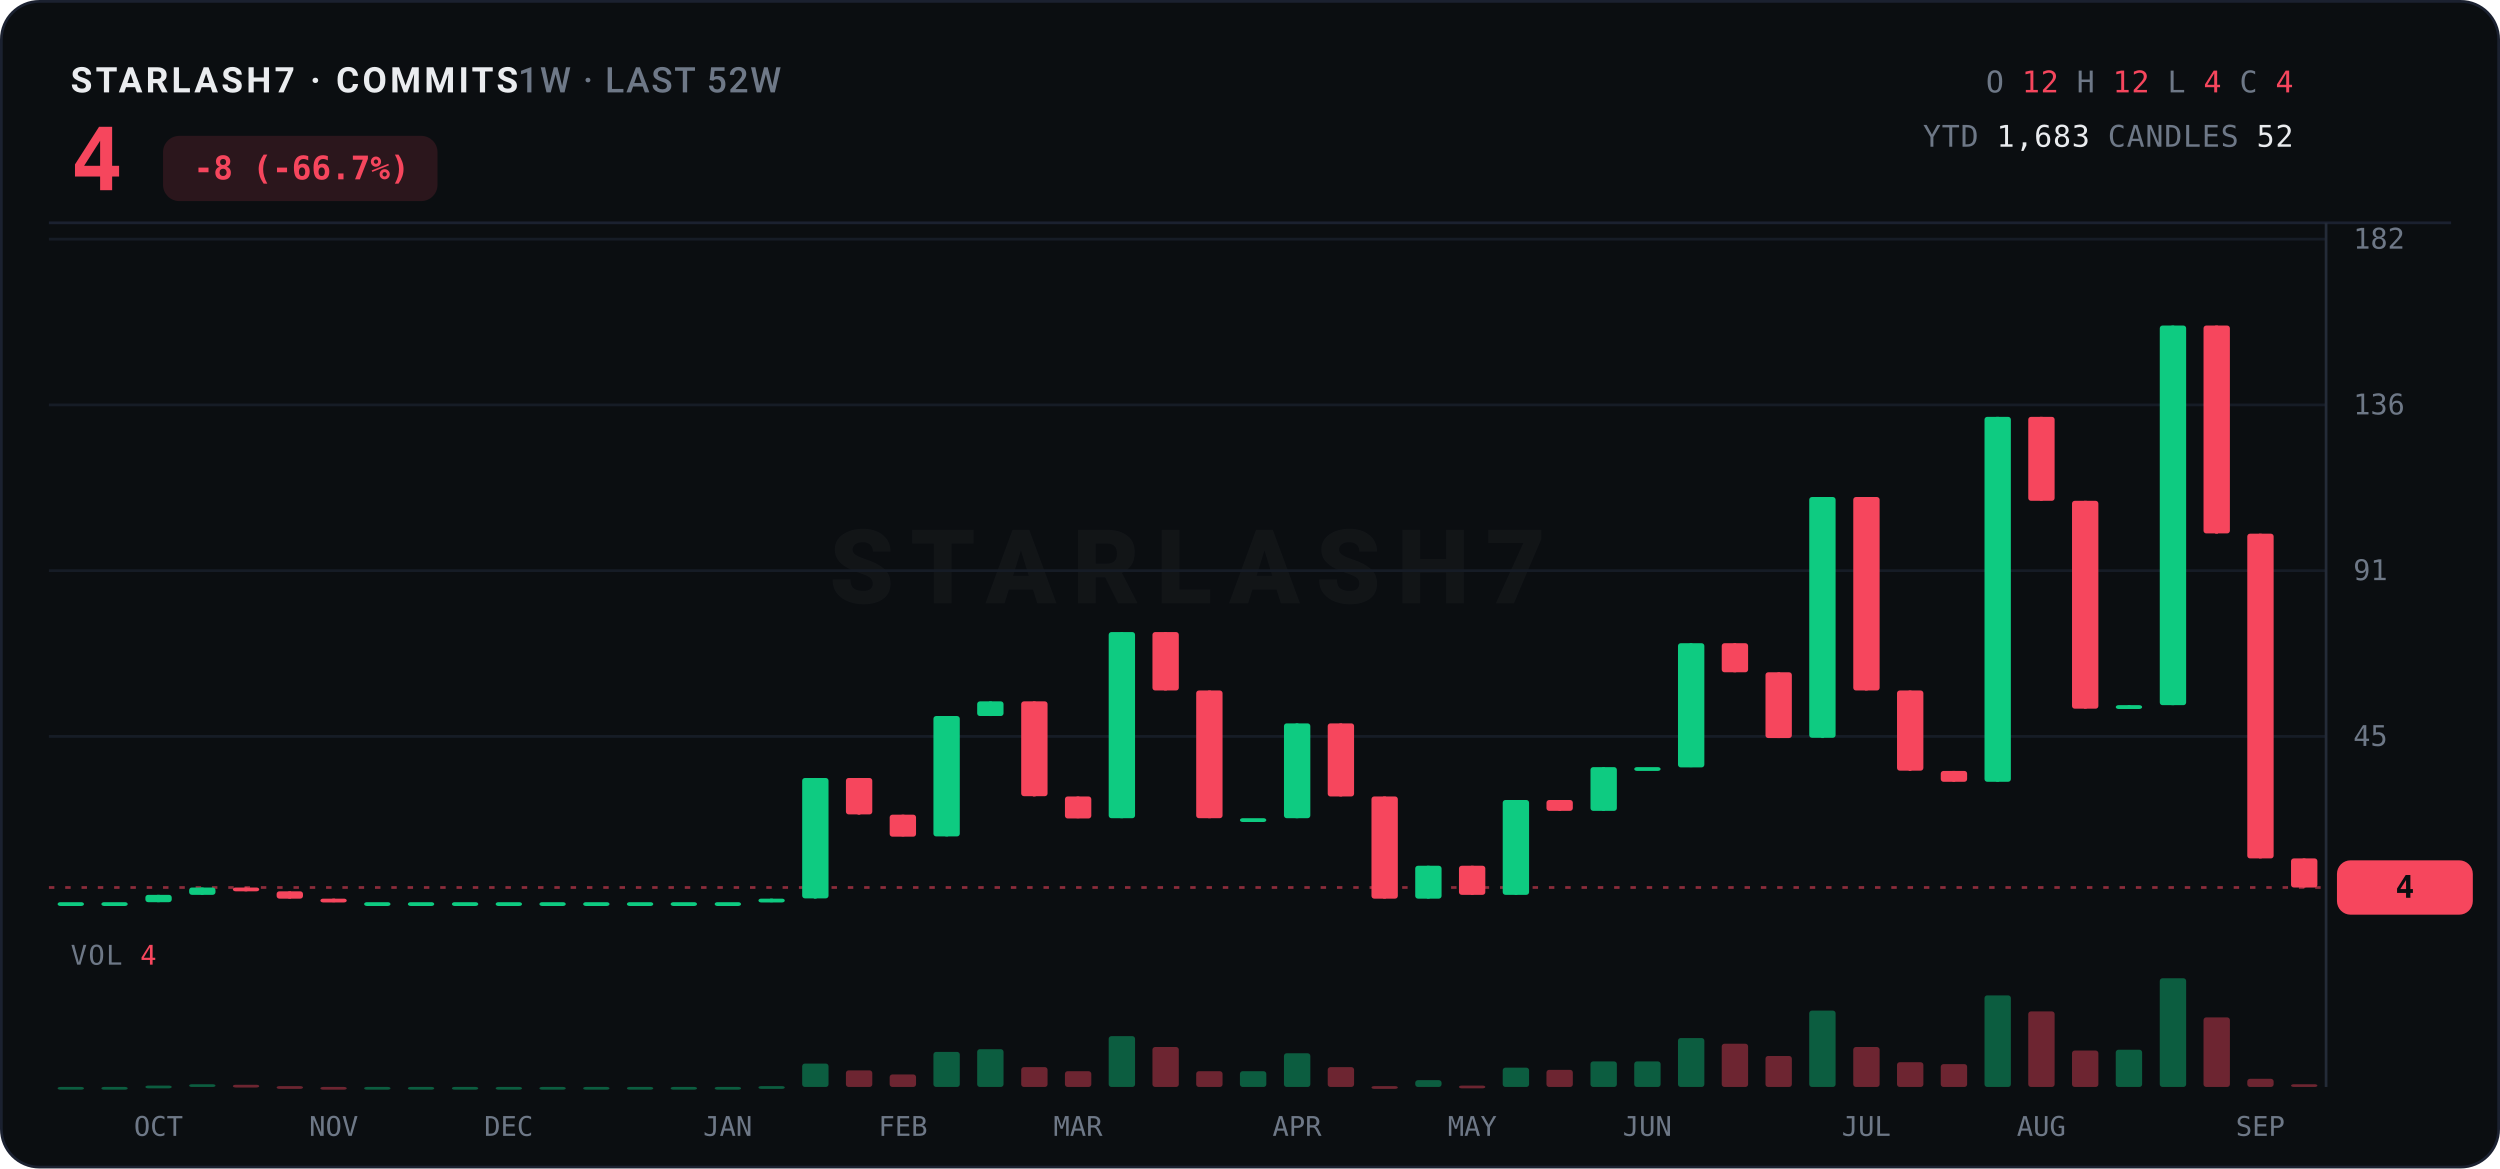
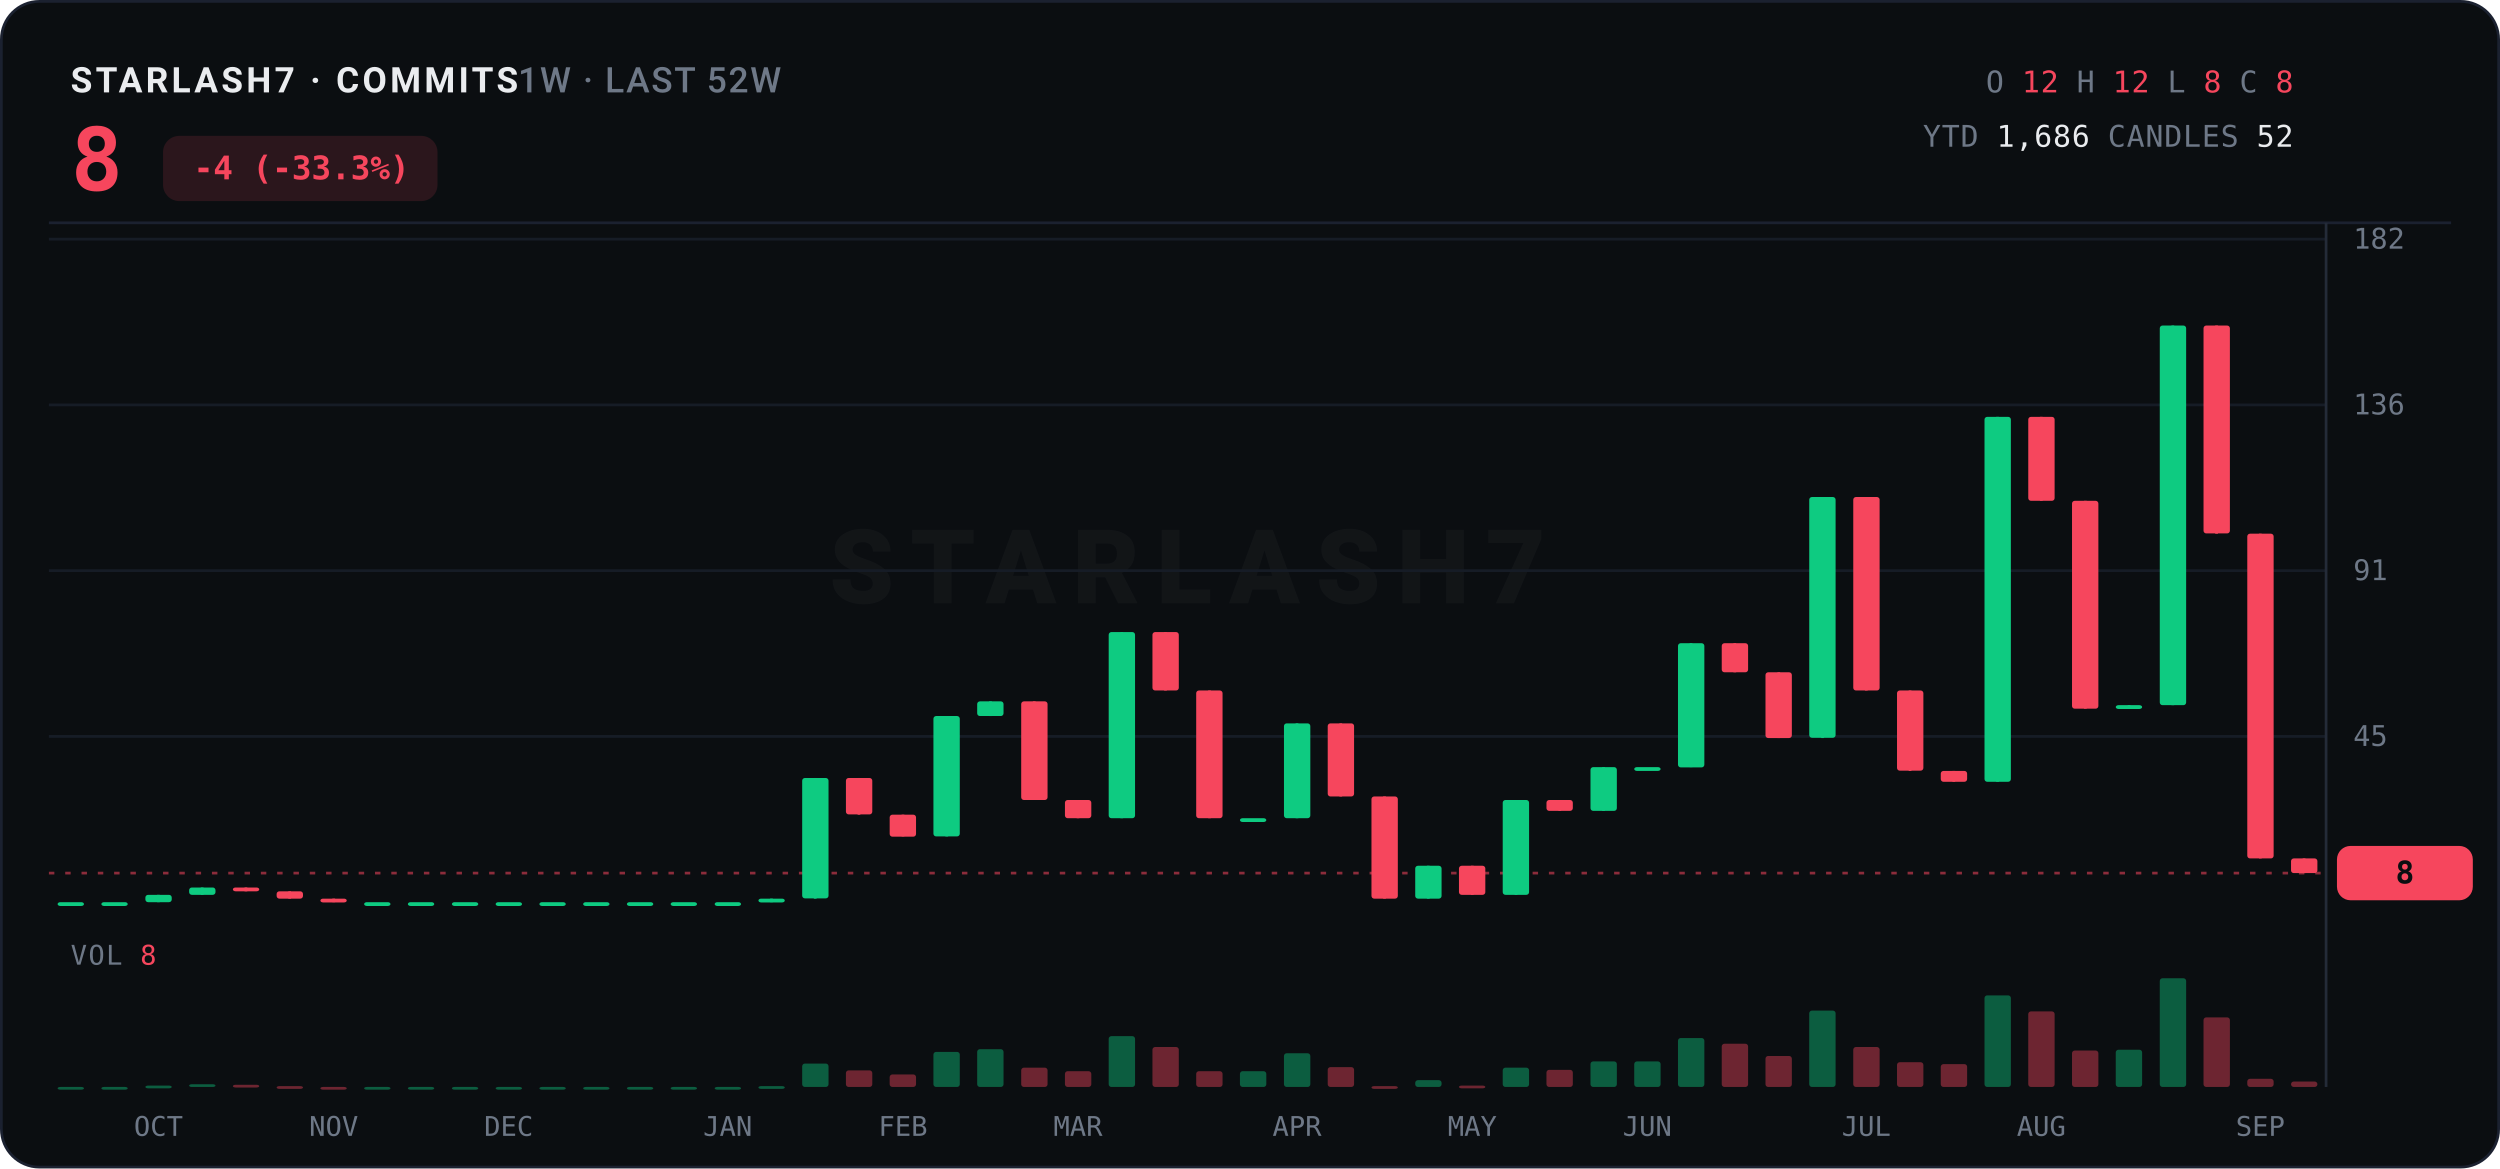
<svg xmlns="http://www.w3.org/2000/svg" width="920" height="430" viewBox="0 0 920 430">
  <rect x="0.5" y="0.5" width="919" height="429" rx="14" fill="#0B0E11" stroke="#1B2130" />
  <text x="26" y="34" font-family="ui-sans-serif,system-ui,-apple-system,'Segoe UI',Roboto,sans-serif" font-size="13" font-weight="700" letter-spacing="1.2" fill="#EAECEF">STARLASH7 · COMMITS<tspan fill="#6E7887" font-weight="500" letter-spacing="0.6">  1W · LAST 52W</tspan>
  </text>
-   <text x="26" y="70" font-family="ui-monospace,'SF Mono',SFMono-Regular,Menlo,Consolas,monospace" font-size="32" font-weight="800" fill="#F6465D" letter-spacing="-0.5">4</text>
+   <text x="26" y="70" font-family="ui-monospace,'SF Mono',SFMono-Regular,Menlo,Consolas,monospace" font-size="32" font-weight="800" fill="#F6465D" letter-spacing="-0.5">8</text>
  <rect x="60" y="50" width="101" height="24" rx="6" fill="#F6465D" opacity="0.14" />
-   <text x="111" y="66" text-anchor="middle" font-family="ui-monospace,'SF Mono',SFMono-Regular,Menlo,Consolas,monospace" font-size="12" font-weight="700" fill="#F6465D">-8 (-66.7%)</text>
+   <text x="111" y="66" text-anchor="middle" font-family="ui-monospace,'SF Mono',SFMono-Regular,Menlo,Consolas,monospace" font-size="12" font-weight="700" fill="#F6465D">-4 (-33.3%)</text>
  <text x="844" y="34" text-anchor="end" font-family="ui-monospace,'SF Mono',SFMono-Regular,Menlo,Consolas,monospace" font-size="11" letter-spacing="0.3">
    <tspan fill="#6E7887">O</tspan>
    <tspan fill="#F6465D">12</tspan>
    <tspan fill="#6E7887">H</tspan>
    <tspan fill="#F6465D">12</tspan>
    <tspan fill="#6E7887">L</tspan>
-     <tspan fill="#F6465D">4</tspan>
+     <tspan fill="#F6465D">8</tspan>
    <tspan fill="#6E7887">C</tspan>
-     <tspan fill="#F6465D">4</tspan>
+     <tspan fill="#F6465D">8</tspan>
  </text>
  <text x="844" y="54" text-anchor="end" font-family="ui-monospace,'SF Mono',SFMono-Regular,Menlo,Consolas,monospace" font-size="11" letter-spacing="0.3">
    <tspan fill="#6E7887">YTD</tspan>
-     <tspan fill="#EAECEF">1,683</tspan>
+     <tspan fill="#EAECEF">1,686</tspan>
    <tspan fill="#6E7887">CANDLES</tspan>
    <tspan fill="#EAECEF">52</tspan>
  </text>
  <line x1="18" y1="82" x2="902" y2="82" stroke="#1B2130" stroke-width="1" />
  <text x="437.0" y="222.0" text-anchor="middle" font-family="ui-sans-serif,system-ui,-apple-system,'Segoe UI',Roboto,sans-serif" font-size="38" font-weight="800" letter-spacing="6" fill="#EAECEF" opacity="0.035">STARLASH7</text>
  <line x1="18" y1="271.0" x2="856" y2="271.0" stroke="#161C26" stroke-width="1" />
  <text x="866" y="274.5" font-family="ui-monospace,'SF Mono',SFMono-Regular,Menlo,Consolas,monospace" font-size="10.5" fill="#6E7887">45</text>
  <line x1="18" y1="210.0" x2="856" y2="210.0" stroke="#161C26" stroke-width="1" />
  <text x="866" y="213.5" font-family="ui-monospace,'SF Mono',SFMono-Regular,Menlo,Consolas,monospace" font-size="10.5" fill="#6E7887">91</text>
  <line x1="18" y1="149.0" x2="856" y2="149.0" stroke="#161C26" stroke-width="1" />
  <text x="866" y="152.5" font-family="ui-monospace,'SF Mono',SFMono-Regular,Menlo,Consolas,monospace" font-size="10.5" fill="#6E7887">136</text>
  <line x1="18" y1="88.0" x2="856" y2="88.0" stroke="#161C26" stroke-width="1" />
  <text x="866" y="91.5" font-family="ui-monospace,'SF Mono',SFMono-Regular,Menlo,Consolas,monospace" font-size="10.5" fill="#6E7887">182</text>
  <line x1="856" y1="82" x2="856" y2="400" stroke="#242B38" stroke-width="1" />
-   <line x1="18" y1="326.6" x2="856" y2="326.6" stroke="#F6465D" stroke-width="1" stroke-dasharray="2 4" opacity="0.55" />
-   <rect x="860" y="316.6" width="50" height="20" rx="5" fill="#F6465D" />
-   <text x="885.0" y="330.4" text-anchor="middle" font-family="ui-monospace,'SF Mono',SFMono-Regular,Menlo,Consolas,monospace" font-size="11.5" font-weight="800" fill="#0B0E11">4</text>
+   <line x1="18" y1="321.3" x2="856" y2="321.3" stroke="#F6465D" stroke-width="1" stroke-dasharray="2 4" opacity="0.55" />
+   <rect x="860" y="311.3" width="50" height="20" rx="5" fill="#F6465D" />
+   <text x="885.0" y="325.1" text-anchor="middle" font-family="ui-monospace,'SF Mono',SFMono-Regular,Menlo,Consolas,monospace" font-size="11.5" font-weight="800" fill="#0B0E11">8</text>
  <line x1="26.1" y1="332.0" x2="26.1" y2="332.0" stroke="#0ECB81" stroke-width="1" />
  <rect x="21.2" y="332.0" width="9.7" height="1.4" rx="1" fill="#0ECB81" />
  <line x1="42.2" y1="332.0" x2="42.2" y2="332.0" stroke="#0ECB81" stroke-width="1" />
  <rect x="37.3" y="332.0" width="9.7" height="1.4" rx="1" fill="#0ECB81" />
  <line x1="58.3" y1="329.3" x2="58.3" y2="332.0" stroke="#0ECB81" stroke-width="1" />
  <rect x="53.5" y="329.3" width="9.7" height="2.7" rx="1" fill="#0ECB81" />
  <line x1="74.4" y1="326.6" x2="74.4" y2="329.3" stroke="#0ECB81" stroke-width="1" />
  <rect x="69.6" y="326.6" width="9.7" height="2.7" rx="1" fill="#0ECB81" />
  <line x1="90.5" y1="326.6" x2="90.5" y2="328.0" stroke="#F6465D" stroke-width="1" />
  <rect x="85.7" y="326.6" width="9.7" height="1.4" rx="1" fill="#F6465D" />
  <line x1="106.6" y1="328.0" x2="106.6" y2="330.7" stroke="#F6465D" stroke-width="1" />
  <rect x="101.8" y="328.0" width="9.7" height="2.7" rx="1" fill="#F6465D" />
  <line x1="122.8" y1="330.7" x2="122.8" y2="332.0" stroke="#F6465D" stroke-width="1" />
  <rect x="117.9" y="330.7" width="9.7" height="1.4" rx="1" fill="#F6465D" />
  <line x1="138.9" y1="332.0" x2="138.9" y2="332.0" stroke="#0ECB81" stroke-width="1" />
  <rect x="134.0" y="332.0" width="9.7" height="1.4" rx="1" fill="#0ECB81" />
  <line x1="155.0" y1="332.0" x2="155.0" y2="332.0" stroke="#0ECB81" stroke-width="1" />
  <rect x="150.1" y="332.0" width="9.7" height="1.4" rx="1" fill="#0ECB81" />
  <line x1="171.1" y1="332.0" x2="171.1" y2="332.0" stroke="#0ECB81" stroke-width="1" />
  <rect x="166.3" y="332.0" width="9.7" height="1.4" rx="1" fill="#0ECB81" />
  <line x1="187.2" y1="332.0" x2="187.2" y2="332.0" stroke="#0ECB81" stroke-width="1" />
  <rect x="182.4" y="332.0" width="9.7" height="1.4" rx="1" fill="#0ECB81" />
  <line x1="203.3" y1="332.0" x2="203.3" y2="332.0" stroke="#0ECB81" stroke-width="1" />
  <rect x="198.5" y="332.0" width="9.7" height="1.4" rx="1" fill="#0ECB81" />
  <line x1="219.4" y1="332.0" x2="219.4" y2="332.0" stroke="#0ECB81" stroke-width="1" />
  <rect x="214.6" y="332.0" width="9.7" height="1.4" rx="1" fill="#0ECB81" />
  <line x1="235.6" y1="332.0" x2="235.6" y2="332.0" stroke="#0ECB81" stroke-width="1" />
  <rect x="230.7" y="332.0" width="9.7" height="1.4" rx="1" fill="#0ECB81" />
  <line x1="251.7" y1="332.0" x2="251.7" y2="332.0" stroke="#0ECB81" stroke-width="1" />
  <rect x="246.8" y="332.0" width="9.7" height="1.4" rx="1" fill="#0ECB81" />
  <line x1="267.8" y1="332.0" x2="267.8" y2="332.0" stroke="#0ECB81" stroke-width="1" />
  <rect x="263.0" y="332.0" width="9.7" height="1.4" rx="1" fill="#0ECB81" />
  <line x1="283.9" y1="330.7" x2="283.9" y2="332.0" stroke="#0ECB81" stroke-width="1" />
  <rect x="279.1" y="330.7" width="9.7" height="1.4" rx="1" fill="#0ECB81" />
  <line x1="300.0" y1="286.3" x2="300.0" y2="330.7" stroke="#0ECB81" stroke-width="1" />
  <rect x="295.2" y="286.3" width="9.7" height="44.3" rx="1" fill="#0ECB81" />
  <line x1="316.1" y1="286.3" x2="316.1" y2="299.8" stroke="#F6465D" stroke-width="1" />
  <rect x="311.3" y="286.3" width="9.7" height="13.4" rx="1" fill="#F6465D" />
  <line x1="332.3" y1="299.8" x2="332.3" y2="307.8" stroke="#F6465D" stroke-width="1" />
  <rect x="327.4" y="299.8" width="9.7" height="8.1" rx="1" fill="#F6465D" />
  <line x1="348.4" y1="263.5" x2="348.4" y2="307.8" stroke="#0ECB81" stroke-width="1" />
  <rect x="343.5" y="263.5" width="9.7" height="44.3" rx="1" fill="#0ECB81" />
  <line x1="364.5" y1="258.1" x2="364.5" y2="263.5" stroke="#0ECB81" stroke-width="1" />
  <rect x="359.6" y="258.1" width="9.7" height="5.4" rx="1" fill="#0ECB81" />
-   <line x1="380.6" y1="258.1" x2="380.6" y2="293.1" stroke="#F6465D" stroke-width="1" />
-   <rect x="375.8" y="258.1" width="9.7" height="34.9" rx="1" fill="#F6465D" />
-   <line x1="396.7" y1="293.1" x2="396.7" y2="301.1" stroke="#F6465D" stroke-width="1" />
-   <rect x="391.9" y="293.1" width="9.7" height="8.1" rx="1" fill="#F6465D" />
+   <line x1="380.6" y1="258.1" x2="380.6" y2="294.4" stroke="#F6465D" stroke-width="1" />
+   <rect x="375.8" y="258.1" width="9.7" height="36.3" rx="1" fill="#F6465D" />
+   <line x1="396.7" y1="294.4" x2="396.7" y2="301.1" stroke="#F6465D" stroke-width="1" />
+   <rect x="391.9" y="294.4" width="9.7" height="6.7" rx="1" fill="#F6465D" />
  <line x1="412.8" y1="232.6" x2="412.8" y2="301.1" stroke="#0ECB81" stroke-width="1" />
  <rect x="408.0" y="232.6" width="9.7" height="68.5" rx="1" fill="#0ECB81" />
  <line x1="428.9" y1="232.6" x2="428.9" y2="254.1" stroke="#F6465D" stroke-width="1" />
  <rect x="424.1" y="232.6" width="9.7" height="21.5" rx="1" fill="#F6465D" />
  <line x1="445.1" y1="254.1" x2="445.1" y2="301.1" stroke="#F6465D" stroke-width="1" />
  <rect x="440.2" y="254.1" width="9.7" height="47.0" rx="1" fill="#F6465D" />
  <line x1="461.2" y1="301.1" x2="461.2" y2="301.1" stroke="#0ECB81" stroke-width="1" />
  <rect x="456.3" y="301.1" width="9.7" height="1.4" rx="1" fill="#0ECB81" />
  <line x1="477.3" y1="266.2" x2="477.3" y2="301.1" stroke="#0ECB81" stroke-width="1" />
  <rect x="472.5" y="266.2" width="9.7" height="34.9" rx="1" fill="#0ECB81" />
  <line x1="493.4" y1="266.2" x2="493.4" y2="293.1" stroke="#F6465D" stroke-width="1" />
  <rect x="488.6" y="266.2" width="9.7" height="26.9" rx="1" fill="#F6465D" />
  <line x1="509.5" y1="293.1" x2="509.5" y2="330.7" stroke="#F6465D" stroke-width="1" />
  <rect x="504.7" y="293.1" width="9.7" height="37.6" rx="1" fill="#F6465D" />
  <line x1="525.6" y1="318.6" x2="525.6" y2="330.7" stroke="#0ECB81" stroke-width="1" />
  <rect x="520.8" y="318.6" width="9.7" height="12.1" rx="1" fill="#0ECB81" />
  <line x1="541.8" y1="318.6" x2="541.8" y2="329.3" stroke="#F6465D" stroke-width="1" />
  <rect x="536.9" y="318.6" width="9.7" height="10.7" rx="1" fill="#F6465D" />
  <line x1="557.9" y1="294.4" x2="557.9" y2="329.3" stroke="#0ECB81" stroke-width="1" />
  <rect x="553.0" y="294.4" width="9.7" height="34.9" rx="1" fill="#0ECB81" />
  <line x1="574.0" y1="294.4" x2="574.0" y2="298.4" stroke="#F6465D" stroke-width="1" />
  <rect x="569.1" y="294.4" width="9.7" height="4.0" rx="1" fill="#F6465D" />
  <line x1="590.1" y1="282.3" x2="590.1" y2="298.4" stroke="#0ECB81" stroke-width="1" />
  <rect x="585.3" y="282.3" width="9.7" height="16.1" rx="1" fill="#0ECB81" />
  <line x1="606.2" y1="282.3" x2="606.2" y2="282.3" stroke="#0ECB81" stroke-width="1" />
  <rect x="601.4" y="282.3" width="9.7" height="1.4" rx="1" fill="#0ECB81" />
  <line x1="622.3" y1="236.7" x2="622.3" y2="282.3" stroke="#0ECB81" stroke-width="1" />
  <rect x="617.5" y="236.7" width="9.7" height="45.7" rx="1" fill="#0ECB81" />
  <line x1="638.4" y1="236.7" x2="638.4" y2="247.4" stroke="#F6465D" stroke-width="1" />
  <rect x="633.6" y="236.7" width="9.7" height="10.7" rx="1" fill="#F6465D" />
  <line x1="654.6" y1="247.4" x2="654.6" y2="271.6" stroke="#F6465D" stroke-width="1" />
  <rect x="649.7" y="247.4" width="9.7" height="24.2" rx="1" fill="#F6465D" />
  <line x1="670.7" y1="182.9" x2="670.7" y2="271.6" stroke="#0ECB81" stroke-width="1" />
  <rect x="665.8" y="182.9" width="9.7" height="88.6" rx="1" fill="#0ECB81" />
  <line x1="686.8" y1="182.9" x2="686.8" y2="254.1" stroke="#F6465D" stroke-width="1" />
  <rect x="682.0" y="182.9" width="9.7" height="71.2" rx="1" fill="#F6465D" />
  <line x1="702.9" y1="254.1" x2="702.9" y2="283.7" stroke="#F6465D" stroke-width="1" />
  <rect x="698.1" y="254.1" width="9.7" height="29.5" rx="1" fill="#F6465D" />
  <line x1="719.0" y1="283.7" x2="719.0" y2="287.7" stroke="#F6465D" stroke-width="1" />
  <rect x="714.2" y="283.7" width="9.7" height="4.0" rx="1" fill="#F6465D" />
  <line x1="735.1" y1="153.4" x2="735.1" y2="287.7" stroke="#0ECB81" stroke-width="1" />
  <rect x="730.3" y="153.4" width="9.7" height="134.3" rx="1" fill="#0ECB81" />
  <line x1="751.2" y1="153.4" x2="751.2" y2="184.3" stroke="#F6465D" stroke-width="1" />
  <rect x="746.4" y="153.4" width="9.7" height="30.9" rx="1" fill="#F6465D" />
  <line x1="767.4" y1="184.3" x2="767.4" y2="260.8" stroke="#F6465D" stroke-width="1" />
  <rect x="762.5" y="184.3" width="9.7" height="76.5" rx="1" fill="#F6465D" />
  <line x1="783.5" y1="259.5" x2="783.5" y2="260.8" stroke="#0ECB81" stroke-width="1" />
  <rect x="778.6" y="259.5" width="9.7" height="1.4" rx="1" fill="#0ECB81" />
  <line x1="799.6" y1="119.8" x2="799.6" y2="259.5" stroke="#0ECB81" stroke-width="1" />
  <rect x="794.8" y="119.8" width="9.7" height="139.7" rx="1" fill="#0ECB81" />
  <line x1="815.7" y1="119.8" x2="815.7" y2="196.4" stroke="#F6465D" stroke-width="1" />
  <rect x="810.9" y="119.8" width="9.7" height="76.5" rx="1" fill="#F6465D" />
  <line x1="831.8" y1="196.4" x2="831.8" y2="315.9" stroke="#F6465D" stroke-width="1" />
  <rect x="827.0" y="196.4" width="9.7" height="119.5" rx="1" fill="#F6465D" />
-   <line x1="847.9" y1="315.9" x2="847.9" y2="326.6" stroke="#F6465D" stroke-width="1" />
-   <rect x="843.1" y="315.9" width="9.7" height="10.7" rx="1" fill="#F6465D" />
-   <text x="26" y="355" font-family="ui-monospace,'SF Mono',SFMono-Regular,Menlo,Consolas,monospace" font-size="10" letter-spacing="0.5" fill="#6E7887">VOL <tspan fill="#F6465D">4</tspan>
+   <line x1="847.9" y1="315.9" x2="847.9" y2="321.3" stroke="#F6465D" stroke-width="1" />
+   <rect x="843.1" y="315.9" width="9.7" height="5.4" rx="1" fill="#F6465D" />
+   <text x="26" y="355" font-family="ui-monospace,'SF Mono',SFMono-Regular,Menlo,Consolas,monospace" font-size="10" letter-spacing="0.5" fill="#6E7887">VOL <tspan fill="#F6465D">8</tspan>
  </text>
  <rect x="21.2" y="400.0" width="9.7" height="1.0" rx="1" fill="#0ECB81" opacity="0.42" />
  <rect x="37.3" y="400.0" width="9.7" height="1.0" rx="1" fill="#0ECB81" opacity="0.42" />
  <rect x="53.5" y="399.5" width="9.7" height="1.0" rx="1" fill="#0ECB81" opacity="0.42" />
  <rect x="69.6" y="399.0" width="9.7" height="1.0" rx="1" fill="#0ECB81" opacity="0.42" />
  <rect x="85.7" y="399.2" width="9.7" height="1.0" rx="1" fill="#F6465D" opacity="0.42" />
  <rect x="101.8" y="399.7" width="9.7" height="1.0" rx="1" fill="#F6465D" opacity="0.42" />
  <rect x="117.9" y="400.0" width="9.7" height="1.0" rx="1" fill="#F6465D" opacity="0.42" />
  <rect x="134.0" y="400.0" width="9.7" height="1.0" rx="1" fill="#0ECB81" opacity="0.42" />
  <rect x="150.1" y="400.0" width="9.7" height="1.0" rx="1" fill="#0ECB81" opacity="0.42" />
  <rect x="166.3" y="400.0" width="9.7" height="1.0" rx="1" fill="#0ECB81" opacity="0.42" />
  <rect x="182.4" y="400.0" width="9.7" height="1.0" rx="1" fill="#0ECB81" opacity="0.42" />
  <rect x="198.5" y="400.0" width="9.7" height="1.0" rx="1" fill="#0ECB81" opacity="0.42" />
  <rect x="214.6" y="400.0" width="9.7" height="1.0" rx="1" fill="#0ECB81" opacity="0.42" />
  <rect x="230.7" y="400.0" width="9.7" height="1.0" rx="1" fill="#0ECB81" opacity="0.42" />
  <rect x="246.8" y="400.0" width="9.7" height="1.0" rx="1" fill="#0ECB81" opacity="0.42" />
  <rect x="263.0" y="400.0" width="9.7" height="1.0" rx="1" fill="#0ECB81" opacity="0.42" />
  <rect x="279.1" y="399.7" width="9.7" height="1.0" rx="1" fill="#0ECB81" opacity="0.42" />
  <rect x="295.2" y="391.4" width="9.7" height="8.6" rx="1" fill="#0ECB81" opacity="0.42" />
  <rect x="311.3" y="393.9" width="9.7" height="6.1" rx="1" fill="#F6465D" opacity="0.42" />
  <rect x="327.4" y="395.4" width="9.7" height="4.6" rx="1" fill="#F6465D" opacity="0.42" />
  <rect x="343.5" y="387.1" width="9.7" height="12.9" rx="1" fill="#0ECB81" opacity="0.42" />
  <rect x="359.6" y="386.1" width="9.7" height="13.9" rx="1" fill="#0ECB81" opacity="0.42" />
-   <rect x="375.8" y="392.7" width="9.7" height="7.3" rx="1" fill="#F6465D" opacity="0.42" />
+   <rect x="375.8" y="392.9" width="9.7" height="7.1" rx="1" fill="#F6465D" opacity="0.42" />
  <rect x="391.9" y="394.2" width="9.7" height="5.8" rx="1" fill="#F6465D" opacity="0.42" />
  <rect x="408.0" y="381.3" width="9.7" height="18.7" rx="1" fill="#0ECB81" opacity="0.42" />
  <rect x="424.1" y="385.3" width="9.7" height="14.7" rx="1" fill="#F6465D" opacity="0.42" />
  <rect x="440.2" y="394.2" width="9.7" height="5.8" rx="1" fill="#F6465D" opacity="0.42" />
  <rect x="456.3" y="394.2" width="9.7" height="5.8" rx="1" fill="#0ECB81" opacity="0.42" />
  <rect x="472.5" y="387.6" width="9.7" height="12.4" rx="1" fill="#0ECB81" opacity="0.42" />
  <rect x="488.6" y="392.7" width="9.7" height="7.3" rx="1" fill="#F6465D" opacity="0.42" />
  <rect x="504.7" y="399.7" width="9.7" height="1.0" rx="1" fill="#F6465D" opacity="0.42" />
  <rect x="520.8" y="397.5" width="9.7" height="2.5" rx="1" fill="#0ECB81" opacity="0.42" />
  <rect x="536.9" y="399.5" width="9.7" height="1.0" rx="1" fill="#F6465D" opacity="0.42" />
  <rect x="553.0" y="392.9" width="9.7" height="7.1" rx="1" fill="#0ECB81" opacity="0.42" />
  <rect x="569.1" y="393.7" width="9.7" height="6.3" rx="1" fill="#F6465D" opacity="0.42" />
  <rect x="585.3" y="390.6" width="9.7" height="9.4" rx="1" fill="#0ECB81" opacity="0.42" />
  <rect x="601.4" y="390.6" width="9.7" height="9.4" rx="1" fill="#0ECB81" opacity="0.42" />
  <rect x="617.5" y="382.0" width="9.7" height="18.0" rx="1" fill="#0ECB81" opacity="0.42" />
  <rect x="633.6" y="384.1" width="9.7" height="15.9" rx="1" fill="#F6465D" opacity="0.42" />
  <rect x="649.7" y="388.6" width="9.7" height="11.4" rx="1" fill="#F6465D" opacity="0.42" />
  <rect x="665.8" y="371.9" width="9.7" height="28.1" rx="1" fill="#0ECB81" opacity="0.42" />
  <rect x="682.0" y="385.3" width="9.7" height="14.7" rx="1" fill="#F6465D" opacity="0.42" />
  <rect x="698.1" y="390.9" width="9.7" height="9.1" rx="1" fill="#F6465D" opacity="0.42" />
  <rect x="714.2" y="391.6" width="9.7" height="8.4" rx="1" fill="#F6465D" opacity="0.42" />
  <rect x="730.3" y="366.3" width="9.7" height="33.7" rx="1" fill="#0ECB81" opacity="0.42" />
  <rect x="746.4" y="372.2" width="9.7" height="27.8" rx="1" fill="#F6465D" opacity="0.42" />
  <rect x="762.5" y="386.6" width="9.7" height="13.4" rx="1" fill="#F6465D" opacity="0.42" />
  <rect x="778.6" y="386.3" width="9.7" height="13.7" rx="1" fill="#0ECB81" opacity="0.42" />
  <rect x="794.8" y="360.0" width="9.7" height="40.0" rx="1" fill="#0ECB81" opacity="0.42" />
  <rect x="810.9" y="374.4" width="9.7" height="25.6" rx="1" fill="#F6465D" opacity="0.42" />
  <rect x="827.0" y="397.0" width="9.7" height="3.0" rx="1" fill="#F6465D" opacity="0.42" />
-   <rect x="843.1" y="399.0" width="9.7" height="1.0" rx="1" fill="#F6465D" opacity="0.42" />
+   <rect x="843.1" y="398.0" width="9.7" height="2.0" rx="1" fill="#F6465D" opacity="0.42" />
  <text x="58.3" y="418" text-anchor="middle" font-family="ui-monospace,'SF Mono',SFMono-Regular,Menlo,Consolas,monospace" font-size="10" fill="#6E7887">OCT</text>
  <text x="122.8" y="418" text-anchor="middle" font-family="ui-monospace,'SF Mono',SFMono-Regular,Menlo,Consolas,monospace" font-size="10" fill="#6E7887">NOV</text>
  <text x="187.2" y="418" text-anchor="middle" font-family="ui-monospace,'SF Mono',SFMono-Regular,Menlo,Consolas,monospace" font-size="10" fill="#6E7887">DEC</text>
  <text x="267.8" y="418" text-anchor="middle" font-family="ui-monospace,'SF Mono',SFMono-Regular,Menlo,Consolas,monospace" font-size="10" fill="#6E7887">JAN</text>
  <text x="332.3" y="418" text-anchor="middle" font-family="ui-monospace,'SF Mono',SFMono-Regular,Menlo,Consolas,monospace" font-size="10" fill="#6E7887">FEB</text>
  <text x="396.7" y="418" text-anchor="middle" font-family="ui-monospace,'SF Mono',SFMono-Regular,Menlo,Consolas,monospace" font-size="10" fill="#6E7887">MAR</text>
  <text x="477.3" y="418" text-anchor="middle" font-family="ui-monospace,'SF Mono',SFMono-Regular,Menlo,Consolas,monospace" font-size="10" fill="#6E7887">APR</text>
  <text x="541.8" y="418" text-anchor="middle" font-family="ui-monospace,'SF Mono',SFMono-Regular,Menlo,Consolas,monospace" font-size="10" fill="#6E7887">MAY</text>
  <text x="606.2" y="418" text-anchor="middle" font-family="ui-monospace,'SF Mono',SFMono-Regular,Menlo,Consolas,monospace" font-size="10" fill="#6E7887">JUN</text>
  <text x="686.8" y="418" text-anchor="middle" font-family="ui-monospace,'SF Mono',SFMono-Regular,Menlo,Consolas,monospace" font-size="10" fill="#6E7887">JUL</text>
  <text x="751.2" y="418" text-anchor="middle" font-family="ui-monospace,'SF Mono',SFMono-Regular,Menlo,Consolas,monospace" font-size="10" fill="#6E7887">AUG</text>
  <text x="831.8" y="418" text-anchor="middle" font-family="ui-monospace,'SF Mono',SFMono-Regular,Menlo,Consolas,monospace" font-size="10" fill="#6E7887">SEP</text>
</svg>
